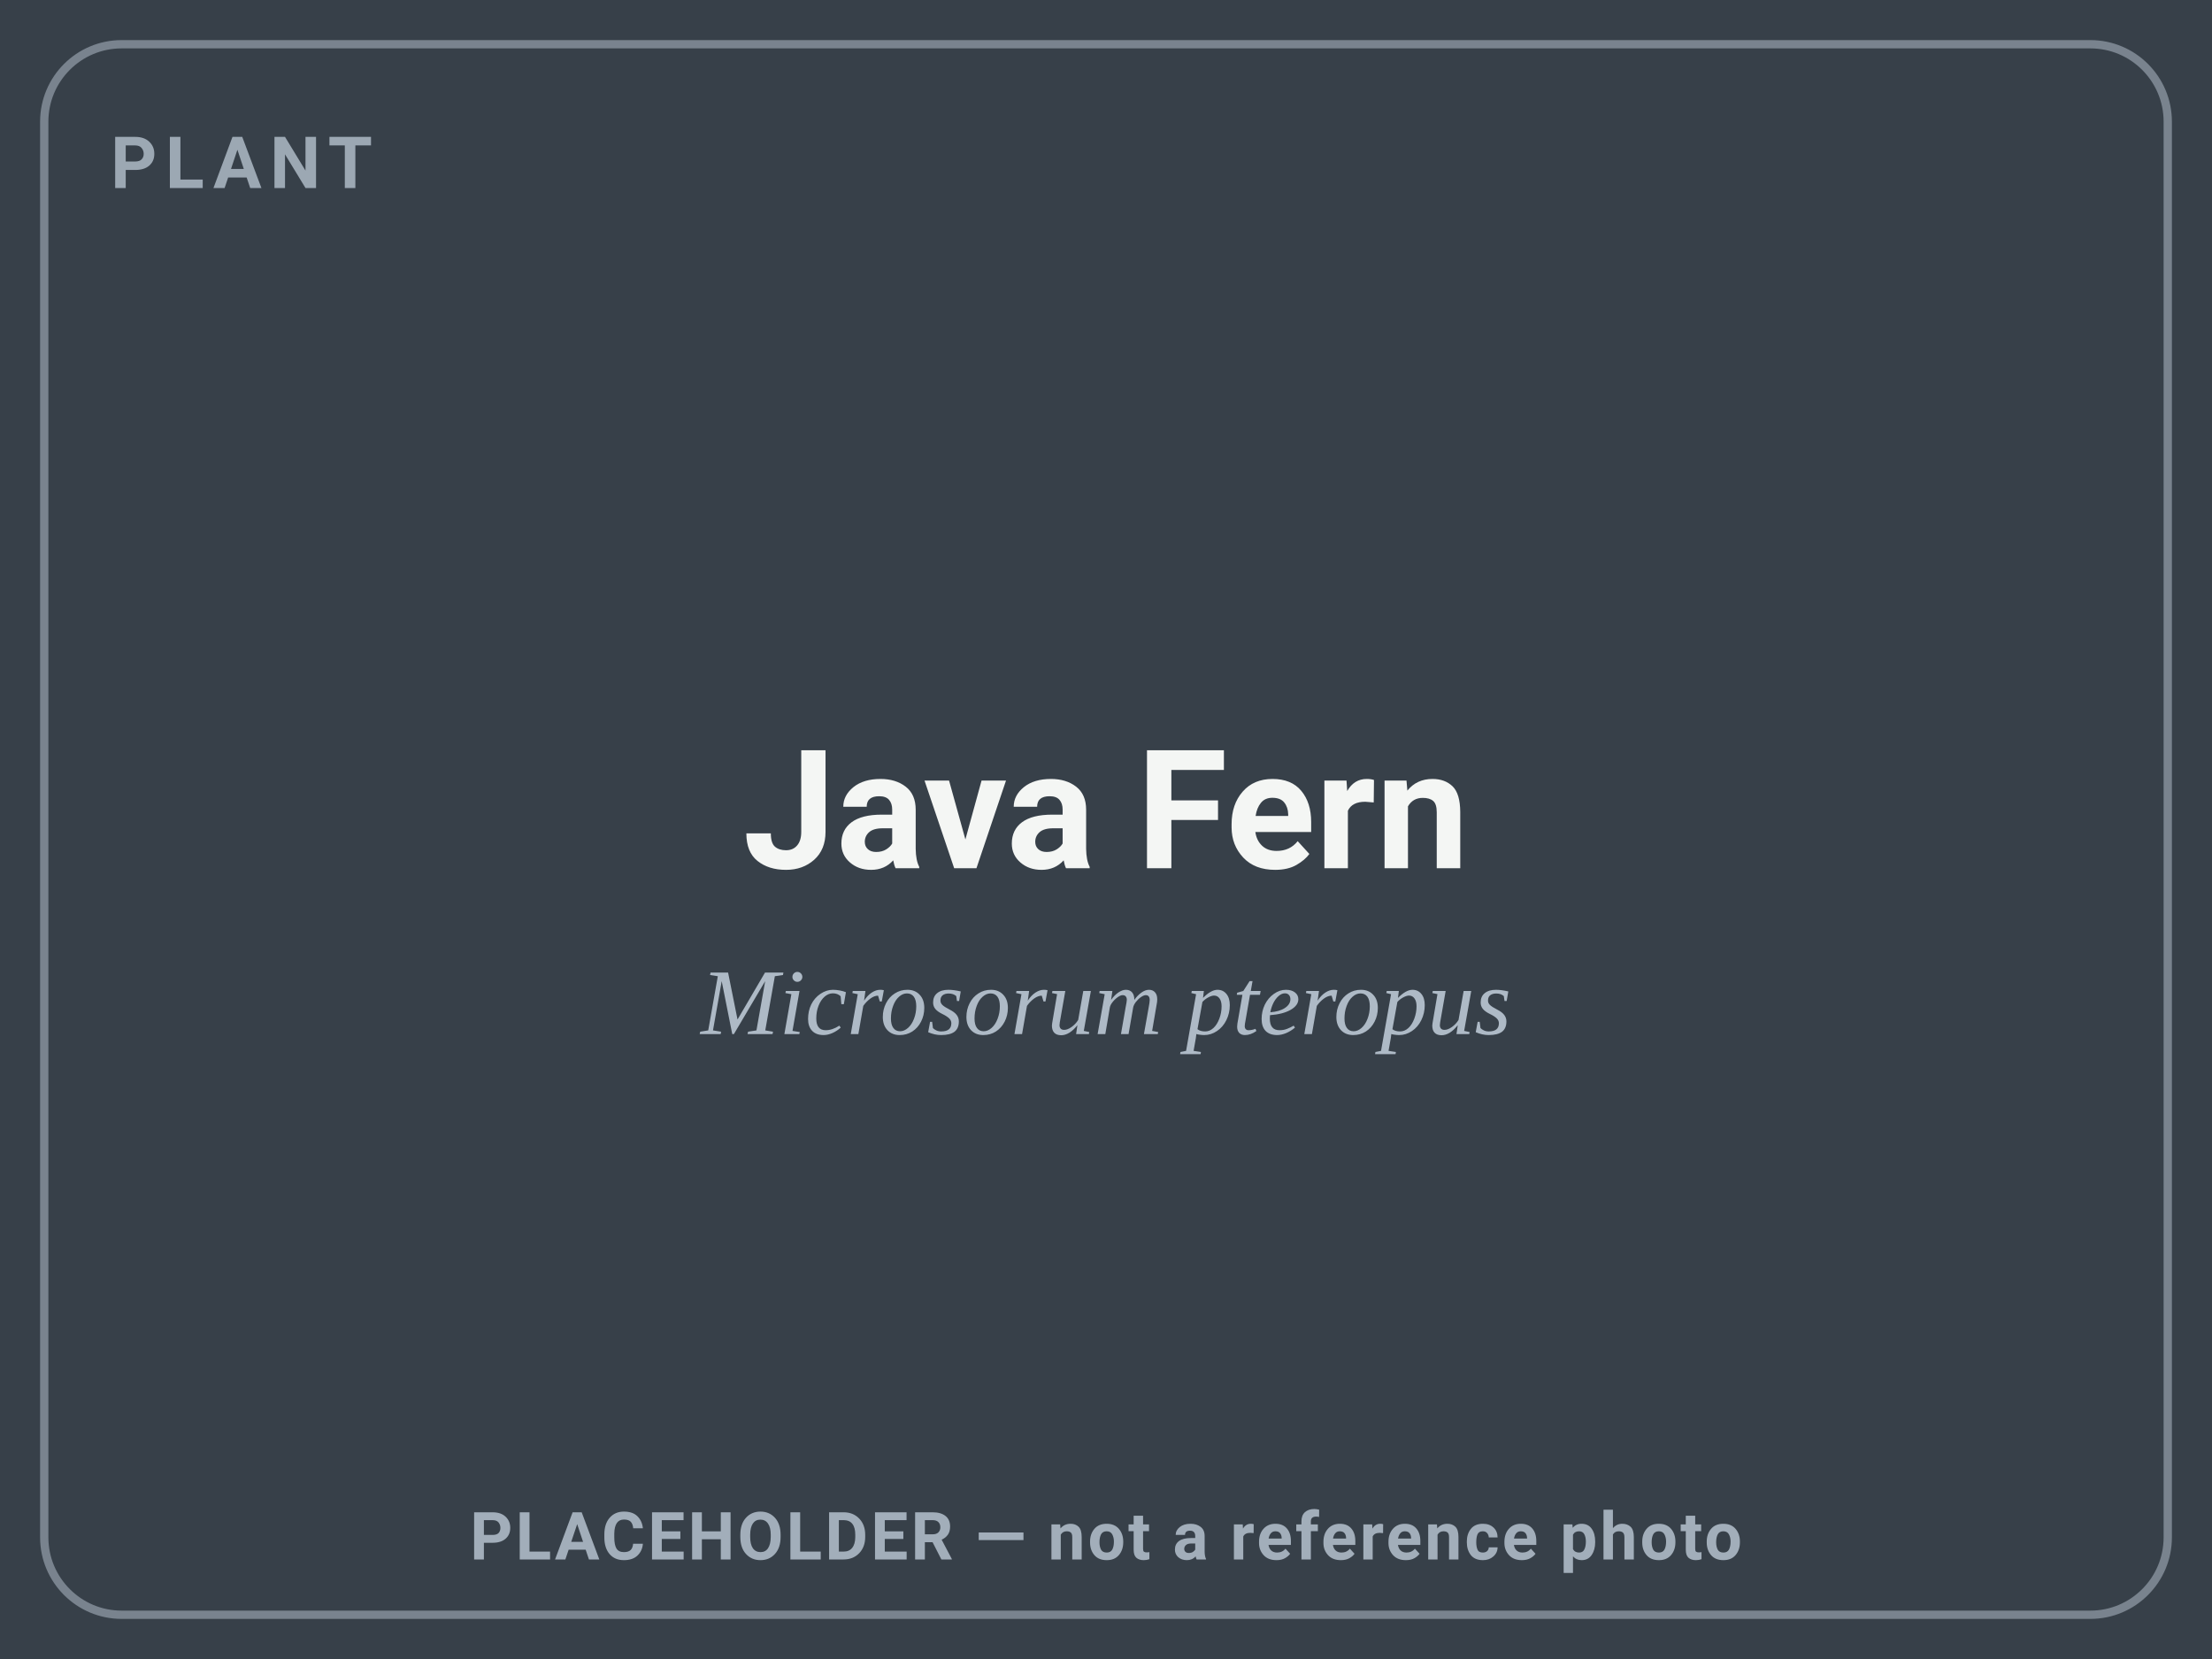
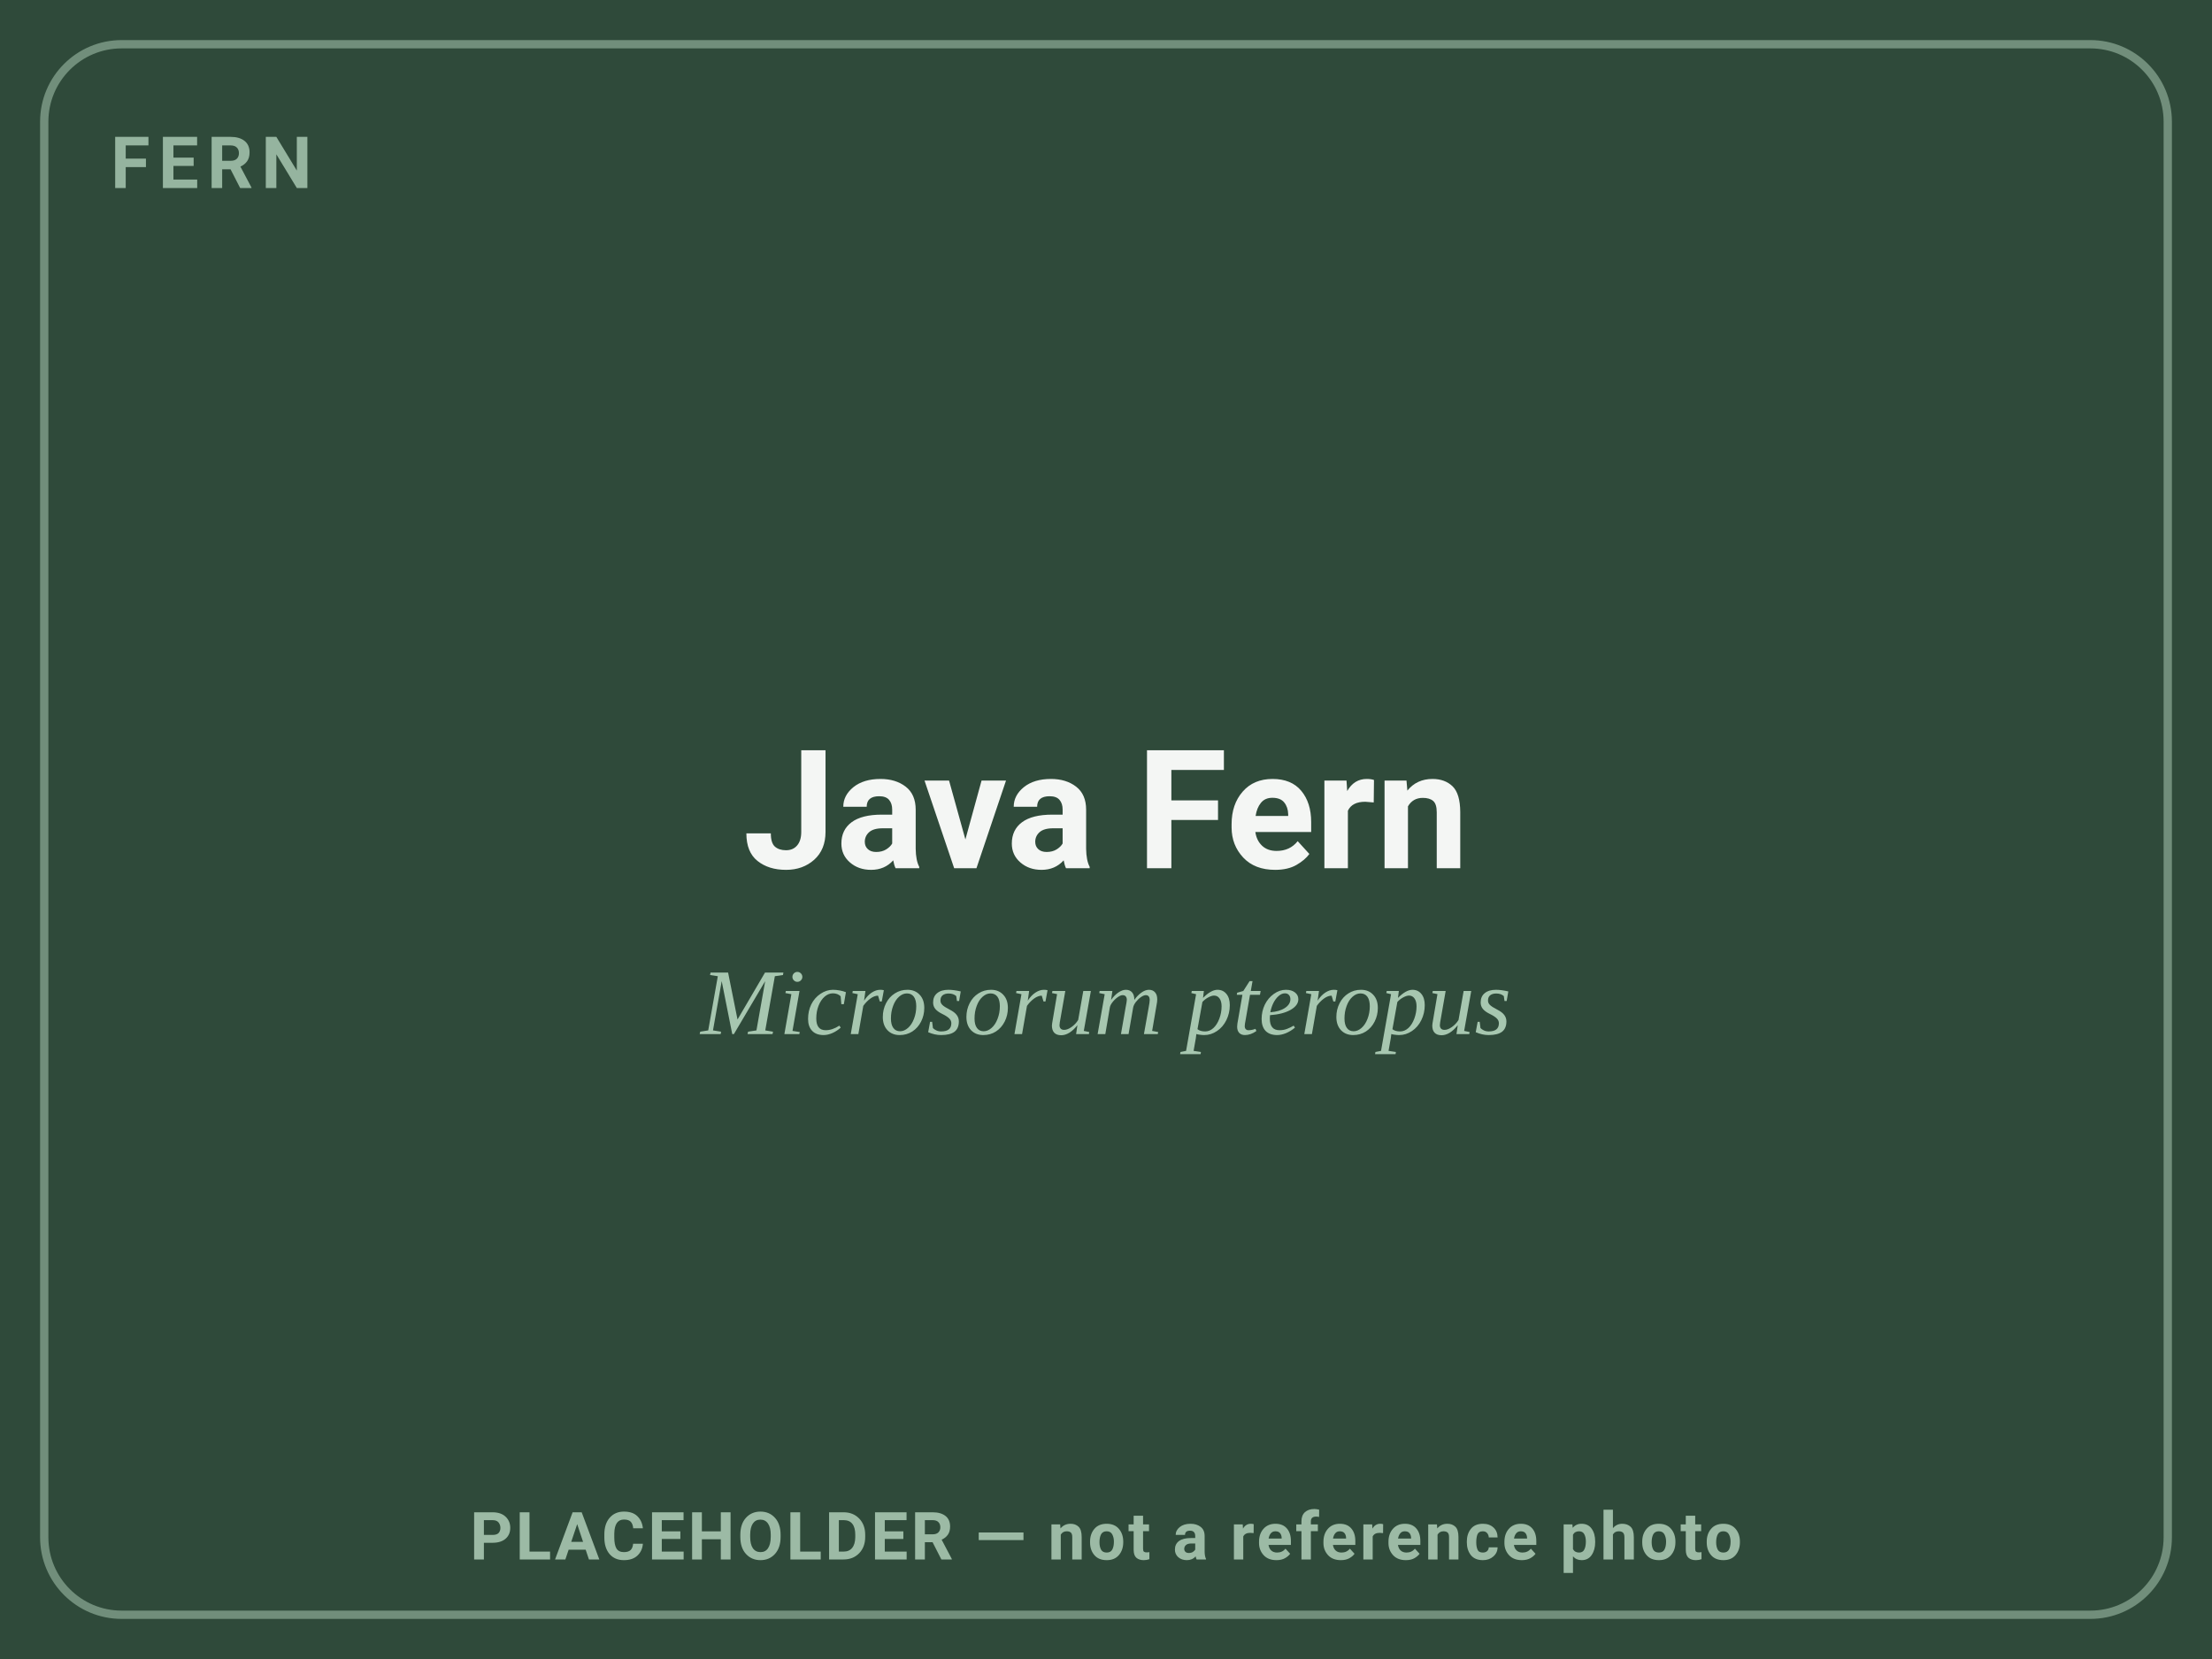
<svg xmlns="http://www.w3.org/2000/svg" viewBox="0 0 400 300" role="img" aria-label="Stylized placeholder for Java Fern — not a reference photo">
-   <rect width="400" height="300" fill="#374049" />
-   <rect x="8" y="8" width="384" height="284" rx="14" fill="none" stroke="#aebac6" stroke-width="1.5" opacity="0.55" />
-   <text x="20" y="34" font-family="-apple-system, Segoe UI, Roboto, sans-serif" font-size="13" font-weight="600" letter-spacing="1.5" fill="#aebac6" opacity="0.85">PLANT</text>
+   <rect width="400" height="300" fill="#2f4a3a" />
+   <rect x="8" y="8" width="384" height="284" rx="14" fill="none" stroke="#a7c7b0" stroke-width="1.5" opacity="0.55" />
+   <text x="20" y="34" font-family="-apple-system, Segoe UI, Roboto, sans-serif" font-size="13" font-weight="600" letter-spacing="1.5" fill="#a7c7b0" opacity="0.85">FERN</text>
  <text x="200" text-anchor="middle" font-family="-apple-system, Segoe UI, Roboto, sans-serif" font-size="30" font-weight="700" fill="#f4f6f4">
    <tspan x="200" y="157">Java Fern</tspan>
  </text>
-   <text x="200" y="187" text-anchor="middle" font-family="Georgia, Times New Roman, serif" font-style="italic" font-size="17" fill="#aebac6">Microsorum pteropus</text>
-   <text x="200" y="282" text-anchor="middle" font-family="-apple-system, Segoe UI, Roboto, sans-serif" font-size="12" font-weight="600" letter-spacing="0.5" fill="#aebac6" opacity="0.9">PLACEHOLDER — not a reference photo</text>
+   <text x="200" y="187" text-anchor="middle" font-family="Georgia, Times New Roman, serif" font-style="italic" font-size="17" fill="#a7c7b0">Microsorum pteropus</text>
+   <text x="200" y="282" text-anchor="middle" font-family="-apple-system, Segoe UI, Roboto, sans-serif" font-size="12" font-weight="600" letter-spacing="0.5" fill="#a7c7b0" opacity="0.9">PLACEHOLDER — not a reference photo</text>
</svg>
